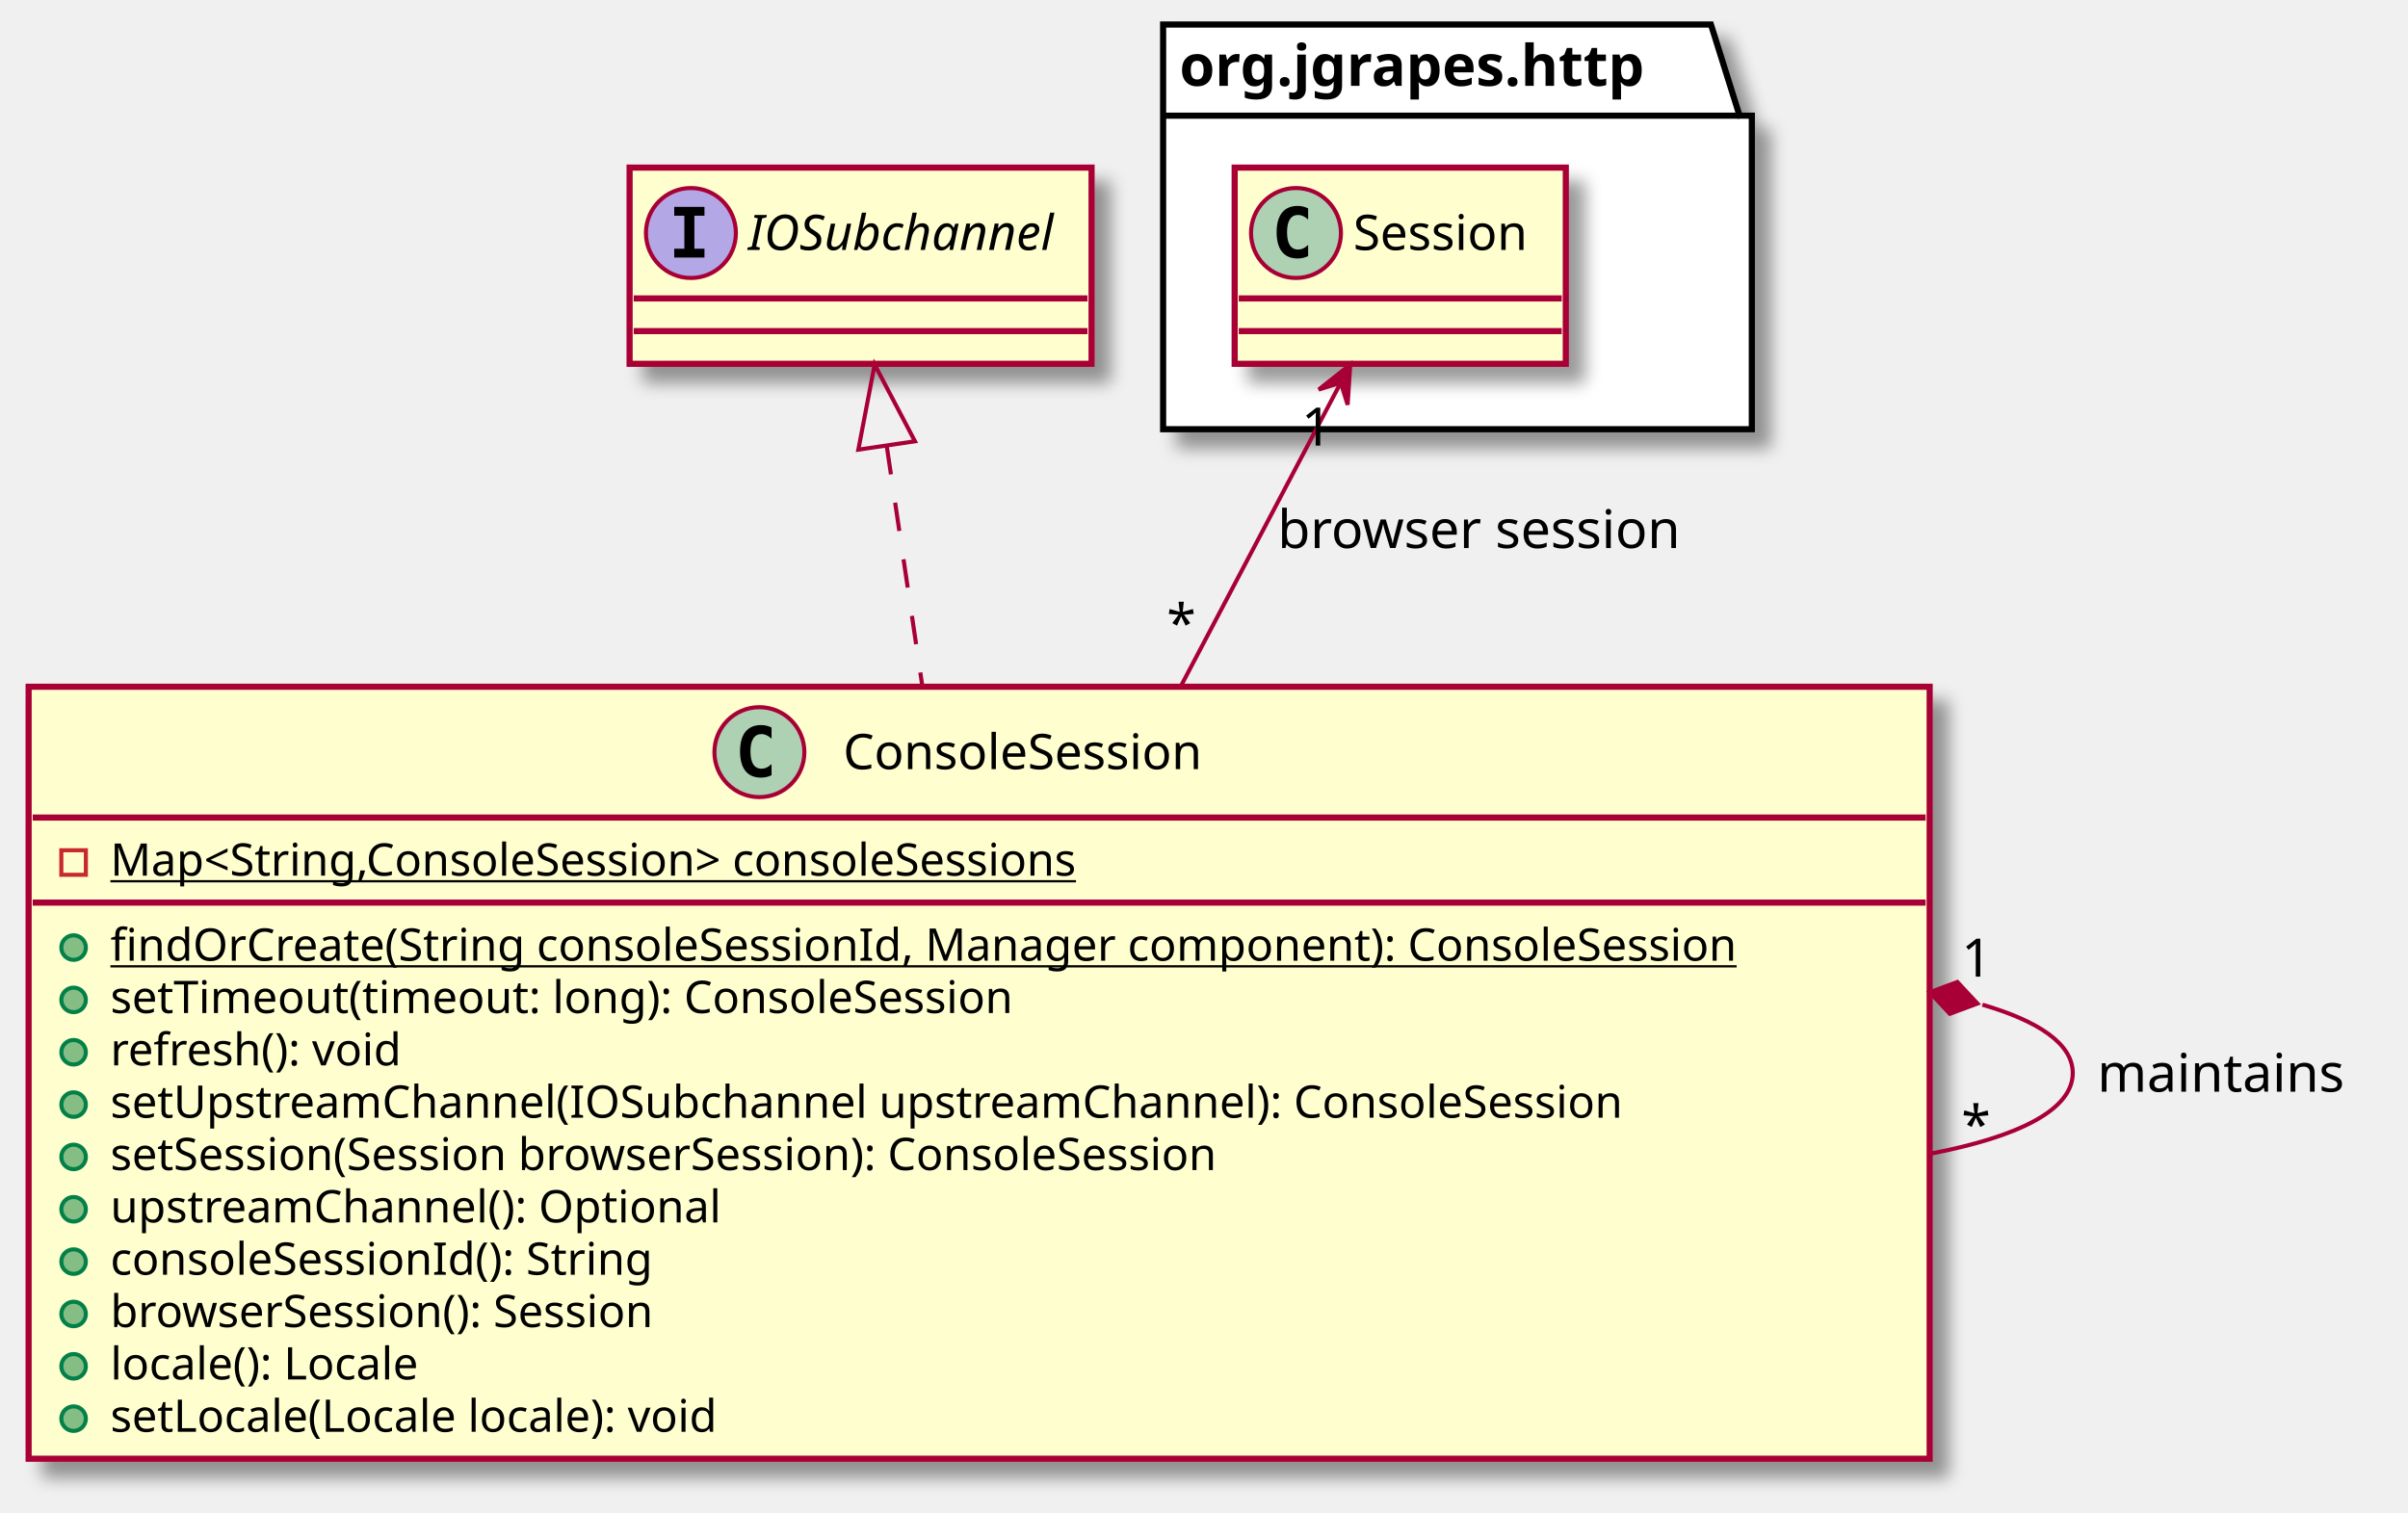
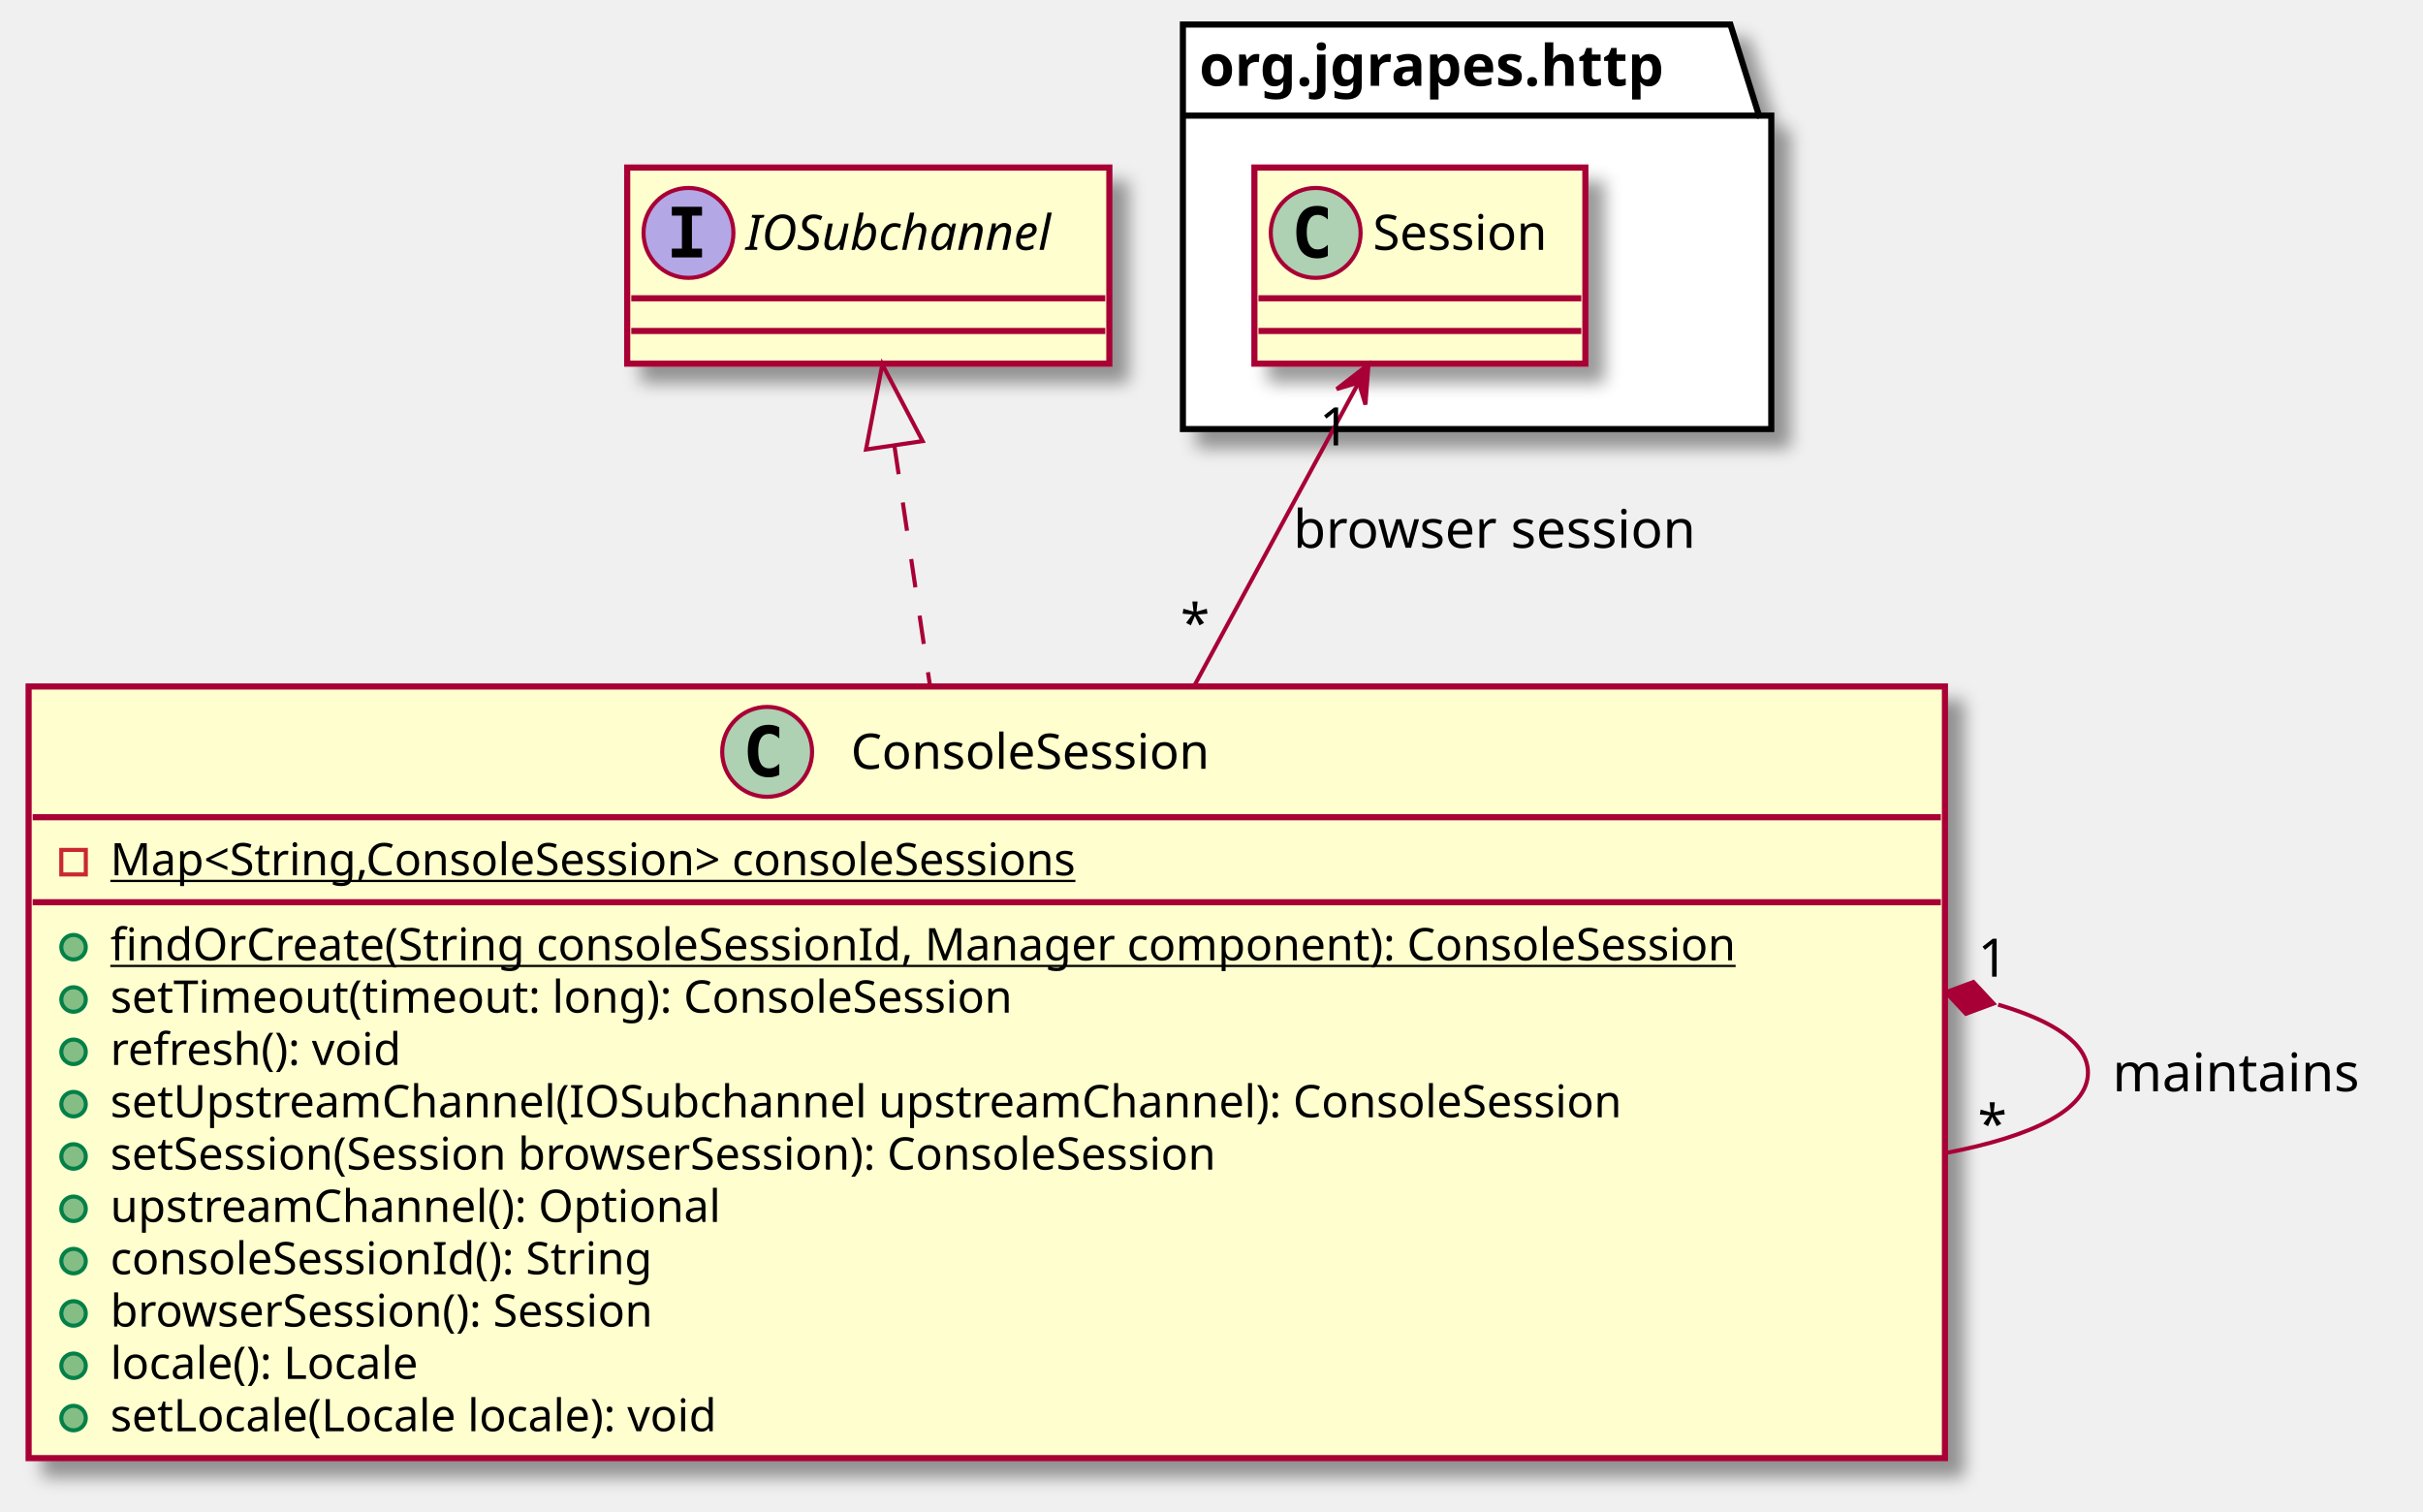
- <svg xmlns="http://www.w3.org/2000/svg" contentScriptType="application/ecmascript" contentStyleType="text/css" height="370px" preserveAspectRatio="none" style="width:589px;height:370px;background:#FFFFFF;" version="1.1" viewBox="0 0 589 370" width="589px" zoomAndPan="magnify">
+ <svg xmlns="http://www.w3.org/2000/svg" contentScriptType="application/ecmascript" contentStyleType="text/css" height="370px" preserveAspectRatio="none" style="width:593px;height:370px;background:#FFFFFF;" version="1.1" viewBox="0 0 593 370" width="593px" zoomAndPan="magnify">
  <defs>
    <filter height="300%" id="fd2v2mty7nnyk" width="300%" x="-1" y="-1">
      <feGaussianBlur result="blurOut" stdDeviation="2.0" />
      <feColorMatrix in="blurOut" result="blurOut2" type="matrix" values="0 0 0 0 0 0 0 0 0 0 0 0 0 0 0 0 0 0 .4 0" />
      <feOffset dx="4.0" dy="4.0" in="blurOut2" result="blurOut3" />
      <feBlend in="SourceGraphic" in2="blurOut3" mode="normal" />
    </filter>
  </defs>
  <g>
-     <polygon fill="#FFFFFF" filter="url(#fd2v2mty7nnyk)" points="284.5,6,418.5,6,425.5,28.297,428.5,28.297,428.5,105,284.5,105,284.5,6" style="stroke:#000000;stroke-width:1.5;" />
-     <line style="stroke:#000000;stroke-width:1.5;" x1="284.5" x2="425.5" y1="28.297" y2="28.297" />
-     <text fill="#000000" font-family="sans-serif" font-size="14" font-weight="bold" lengthAdjust="spacing" textLength="128" x="288.5" y="20.995">org.jgrapes.http</text>
-     <rect codeLine="21" fill="#FEFECE" filter="url(#fd2v2mty7nnyk)" height="48" id="Session" style="stroke:#A80036;stroke-width:1.5;" width="81" x="302" y="41" />
-     <ellipse cx="317" cy="57" fill="#ADD1B2" rx="11" ry="11" style="stroke:#A80036;stroke-width:1.0;" />
-     <path d="M319.969,62.641 Q319.391,62.938 318.75,63.078 Q318.109,63.234 317.406,63.234 Q314.906,63.234 313.578,61.594 Q312.266,59.938 312.266,56.812 Q312.266,53.688 313.578,52.031 Q314.906,50.375 317.406,50.375 Q318.109,50.375 318.75,50.531 Q319.406,50.688 319.969,50.984 L319.969,53.703 Q319.344,53.125 318.75,52.859 Q318.156,52.578 317.531,52.578 Q316.188,52.578 315.5,53.656 Q314.812,54.719 314.812,56.812 Q314.812,58.906 315.5,59.984 Q316.188,61.047 317.531,61.047 Q318.156,61.047 318.75,60.781 Q319.344,60.5 319.969,59.922 L319.969,62.641 Z " fill="#000000" />
-     <text fill="#000000" font-family="sans-serif" font-size="12" lengthAdjust="spacing" textLength="49" x="331" y="61.154">Session</text>
-     <line style="stroke:#A80036;stroke-width:1.5;" x1="303" x2="382" y1="73" y2="73" />
-     <line style="stroke:#A80036;stroke-width:1.5;" x1="303" x2="382" y1="81" y2="81" />
-     <rect codeLine="1" fill="#FEFECE" filter="url(#fd2v2mty7nnyk)" height="188.852" id="ConsoleSession" style="stroke:#A80036;stroke-width:1.5;" width="465" x="7" y="168" />
-     <ellipse cx="185.75" cy="184" fill="#ADD1B2" rx="11" ry="11" style="stroke:#A80036;stroke-width:1.0;" />
-     <path d="M188.719,189.641 Q188.141,189.938 187.5,190.078 Q186.859,190.234 186.156,190.234 Q183.656,190.234 182.328,188.594 Q181.016,186.938 181.016,183.812 Q181.016,180.688 182.328,179.031 Q183.656,177.375 186.156,177.375 Q186.859,177.375 187.5,177.531 Q188.156,177.688 188.719,177.984 L188.719,180.703 Q188.094,180.125 187.5,179.859 Q186.906,179.578 186.281,179.578 Q184.938,179.578 184.25,180.656 Q183.562,181.719 183.562,183.812 Q183.562,185.906 184.25,186.984 Q184.938,188.047 186.281,188.047 Q186.906,188.047 187.5,187.781 Q188.094,187.5 188.719,186.922 L188.719,189.641 Z " fill="#000000" />
-     <text fill="#000000" font-family="sans-serif" font-size="12" lengthAdjust="spacing" textLength="99" x="206.25" y="188.154">ConsoleSession</text>
-     <line style="stroke:#A80036;stroke-width:1.5;" x1="8" x2="471" y1="200" y2="200" />
+     <polygon fill="#FFFFFF" filter="url(#fd2v2mty7nnyk)" points="289.5,6,423.5,6,430.5,28.297,433.5,28.297,433.5,105,289.5,105,289.5,6" style="stroke:#000000;stroke-width:1.5;" />
+     <line style="stroke:#000000;stroke-width:1.5;" x1="289.5" x2="430.5" y1="28.297" y2="28.297" />
+     <text fill="#000000" font-family="sans-serif" font-size="14" font-weight="bold" lengthAdjust="spacing" textLength="128" x="293.5" y="20.995">org.jgrapes.http</text>
+     <rect codeLine="21" fill="#FEFECE" filter="url(#fd2v2mty7nnyk)" height="48" id="Session" style="stroke:#A80036;stroke-width:1.5;" width="81" x="307" y="41" />
+     <ellipse cx="322" cy="57" fill="#ADD1B2" rx="11" ry="11" style="stroke:#A80036;stroke-width:1.0;" />
+     <path d="M324.969,62.641 Q324.391,62.938 323.75,63.078 Q323.109,63.234 322.406,63.234 Q319.906,63.234 318.578,61.594 Q317.266,59.938 317.266,56.812 Q317.266,53.688 318.578,52.031 Q319.906,50.375 322.406,50.375 Q323.109,50.375 323.75,50.531 Q324.406,50.688 324.969,50.984 L324.969,53.703 Q324.344,53.125 323.75,52.859 Q323.156,52.578 322.531,52.578 Q321.188,52.578 320.5,53.656 Q319.812,54.719 319.812,56.812 Q319.812,58.906 320.5,59.984 Q321.188,61.047 322.531,61.047 Q323.156,61.047 323.75,60.781 Q324.344,60.5 324.969,59.922 L324.969,62.641 Z " fill="#000000" />
+     <text fill="#000000" font-family="sans-serif" font-size="12" lengthAdjust="spacing" textLength="49" x="336" y="61.154">Session</text>
+     <line style="stroke:#A80036;stroke-width:1.5;" x1="308" x2="387" y1="73" y2="73" />
+     <line style="stroke:#A80036;stroke-width:1.5;" x1="308" x2="387" y1="81" y2="81" />
+     <rect codeLine="1" fill="#FEFECE" filter="url(#fd2v2mty7nnyk)" height="188.852" id="ConsoleSession" style="stroke:#A80036;stroke-width:1.5;" width="469" x="7" y="168" />
+     <ellipse cx="187.75" cy="184" fill="#ADD1B2" rx="11" ry="11" style="stroke:#A80036;stroke-width:1.0;" />
+     <path d="M190.719,189.641 Q190.141,189.938 189.5,190.078 Q188.859,190.234 188.156,190.234 Q185.656,190.234 184.328,188.594 Q183.016,186.938 183.016,183.812 Q183.016,180.688 184.328,179.031 Q185.656,177.375 188.156,177.375 Q188.859,177.375 189.5,177.531 Q190.156,177.688 190.719,177.984 L190.719,180.703 Q190.094,180.125 189.5,179.859 Q188.906,179.578 188.281,179.578 Q186.938,179.578 186.25,180.656 Q185.562,181.719 185.562,183.812 Q185.562,185.906 186.25,186.984 Q186.938,188.047 188.281,188.047 Q188.906,188.047 189.5,187.781 Q190.094,187.5 190.719,186.922 L190.719,189.641 Z " fill="#000000" />
+     <text fill="#000000" font-family="sans-serif" font-size="12" lengthAdjust="spacing" textLength="99" x="208.25" y="188.154">ConsoleSession</text>
+     <line style="stroke:#A80036;stroke-width:1.5;" x1="8" x2="475" y1="200" y2="200" />
    <rect fill="none" height="6" style="stroke:#C82930;stroke-width:1.0;" width="6" x="15" y="208" />
-     <text fill="#000000" font-family="sans-serif" font-size="11" lengthAdjust="spacing" text-decoration="underline" textLength="271" x="27" y="214.21">Map&lt;String,ConsoleSession&gt; consoleSessions</text>
-     <line style="stroke:#A80036;stroke-width:1.5;" x1="8" x2="471" y1="220.805" y2="220.805" />
+     <text fill="#000000" font-family="sans-serif" font-size="11" lengthAdjust="spacing" text-decoration="underline" textLength="272" x="27" y="214.21">Map&lt;String,ConsoleSession&gt; consoleSessions</text>
+     <line style="stroke:#A80036;stroke-width:1.5;" x1="8" x2="475" y1="220.805" y2="220.805" />
    <ellipse cx="18" cy="231.805" fill="#84BE84" rx="3" ry="3" style="stroke:#038048;stroke-width:1.0;" />
-     <text fill="#000000" font-family="sans-serif" font-size="11" lengthAdjust="spacing" text-decoration="underline" textLength="439" x="27" y="235.015">findOrCreate(String consoleSessionId, Manager component): ConsoleSession</text>
+     <text fill="#000000" font-family="sans-serif" font-size="11" lengthAdjust="spacing" text-decoration="underline" textLength="443" x="27" y="235.015">findOrCreate(String consoleSessionId, Manager component): ConsoleSession</text>
    <ellipse cx="18" cy="244.609" fill="#84BE84" rx="3" ry="3" style="stroke:#038048;stroke-width:1.0;" />
-     <text fill="#000000" font-family="sans-serif" font-size="11" lengthAdjust="spacing" textLength="245" x="27" y="247.82">setTimeout(timeout: long): ConsoleSession</text>
+     <text fill="#000000" font-family="sans-serif" font-size="11" lengthAdjust="spacing" textLength="247" x="27" y="247.82">setTimeout(timeout: long): ConsoleSession</text>
    <ellipse cx="18" cy="257.414" fill="#84BE84" rx="3" ry="3" style="stroke:#038048;stroke-width:1.0;" />
-     <text fill="#000000" font-family="sans-serif" font-size="11" lengthAdjust="spacing" textLength="80" x="27" y="260.625">refresh(): void</text>
+     <text fill="#000000" font-family="sans-serif" font-size="11" lengthAdjust="spacing" textLength="81" x="27" y="260.625">refresh(): void</text>
    <ellipse cx="18" cy="270.219" fill="#84BE84" rx="3" ry="3" style="stroke:#038048;stroke-width:1.0;" />
-     <text fill="#000000" font-family="sans-serif" font-size="11" lengthAdjust="spacing" textLength="409" x="27" y="273.429">setUpstreamChannel(IOSubchannel upstreamChannel): ConsoleSession</text>
+     <text fill="#000000" font-family="sans-serif" font-size="11" lengthAdjust="spacing" textLength="411" x="27" y="273.429">setUpstreamChannel(IOSubchannel upstreamChannel): ConsoleSession</text>
    <ellipse cx="18" cy="283.023" fill="#84BE84" rx="3" ry="3" style="stroke:#038048;stroke-width:1.0;" />
-     <text fill="#000000" font-family="sans-serif" font-size="11" lengthAdjust="spacing" textLength="313" x="27" y="286.234">setSession(Session browserSession): ConsoleSession</text>
+     <text fill="#000000" font-family="sans-serif" font-size="11" lengthAdjust="spacing" textLength="315" x="27" y="286.234">setSession(Session browserSession): ConsoleSession</text>
    <ellipse cx="18" cy="295.828" fill="#84BE84" rx="3" ry="3" style="stroke:#038048;stroke-width:1.0;" />
-     <text fill="#000000" font-family="sans-serif" font-size="11" lengthAdjust="spacing" textLength="163" x="27" y="299.039">upstreamChannel(): Optional</text>
+     <text fill="#000000" font-family="sans-serif" font-size="11" lengthAdjust="spacing" textLength="164" x="27" y="299.039">upstreamChannel(): Optional</text>
    <ellipse cx="18" cy="308.633" fill="#84BE84" rx="3" ry="3" style="stroke:#038048;stroke-width:1.0;" />
-     <text fill="#000000" font-family="sans-serif" font-size="11" lengthAdjust="spacing" textLength="149" x="27" y="311.843">consoleSessionId(): String</text>
+     <text fill="#000000" font-family="sans-serif" font-size="11" lengthAdjust="spacing" textLength="150" x="27" y="311.843">consoleSessionId(): String</text>
    <ellipse cx="18" cy="321.438" fill="#84BE84" rx="3" ry="3" style="stroke:#038048;stroke-width:1.0;" />
-     <text fill="#000000" font-family="sans-serif" font-size="11" lengthAdjust="spacing" textLength="154" x="27" y="324.648">browserSession(): Session</text>
+     <text fill="#000000" font-family="sans-serif" font-size="11" lengthAdjust="spacing" textLength="155" x="27" y="324.648">browserSession(): Session</text>
    <ellipse cx="18" cy="334.242" fill="#84BE84" rx="3" ry="3" style="stroke:#038048;stroke-width:1.0;" />
-     <text fill="#000000" font-family="sans-serif" font-size="11" lengthAdjust="spacing" textLength="84" x="27" y="337.453">locale(): Locale</text>
+     <text fill="#000000" font-family="sans-serif" font-size="11" lengthAdjust="spacing" textLength="85" x="27" y="337.453">locale(): Locale</text>
    <ellipse cx="18" cy="347.047" fill="#84BE84" rx="3" ry="3" style="stroke:#038048;stroke-width:1.0;" />
-     <text fill="#000000" font-family="sans-serif" font-size="11" lengthAdjust="spacing" textLength="164" x="27" y="350.257">setLocale(Locale locale): void</text>
-     <rect codeLine="14" fill="#FEFECE" filter="url(#fd2v2mty7nnyk)" height="48" id="IOSubchannel" style="stroke:#A80036;stroke-width:1.5;" width="113" x="154" y="41" />
-     <ellipse cx="169" cy="57" fill="#B4A7E5" rx="11" ry="11" style="stroke:#A80036;stroke-width:1.0;" />
-     <path d="M164.922,52.766 L164.922,50.609 L172.312,50.609 L172.312,52.766 L169.844,52.766 L169.844,60.844 L172.312,60.844 L172.312,63 L164.922,63 L164.922,60.844 L167.391,60.844 L167.391,52.766 L164.922,52.766 Z " fill="#000000" />
-     <text fill="#000000" font-family="sans-serif" font-size="12" font-style="italic" lengthAdjust="spacing" textLength="81" x="183" y="61.154">IOSubchannel</text>
-     <line style="stroke:#A80036;stroke-width:1.5;" x1="155" x2="266" y1="73" y2="73" />
-     <line style="stroke:#A80036;stroke-width:1.5;" x1="155" x2="266" y1="81" y2="81" />
-     <path codeLine="16" d="M216.9,109.12 C219.48,126.5 222.56,147.28 225.6,167.82 " fill="none" id="IOSubchannel-backto-ConsoleSession" style="stroke:#A80036;stroke-width:1.0;stroke-dasharray:7.0,7.0;" />
-     <polygon fill="none" points="209.95,110,213.94,89.19,223.8,107.95,209.95,110" style="stroke:#A80036;stroke-width:1.0;" />
-     <path codeLine="18" d="M484.9,245.78 C498.75,249.83 507,255.4 507,262.5 C507,271.59 493.48,278.17 472.01,282.26 " fill="none" id="ConsoleSession-backto-ConsoleSession" style="stroke:#A80036;stroke-width:1.0;" />
-     <polygon fill="#A80036" points="472.01,242.74,476.931,248.011,483.689,245.495,478.768,240.224,472.01,242.74" style="stroke:#A80036;stroke-width:1.0;" />
-     <text fill="#000000" font-family="sans-serif" font-size="13" lengthAdjust="spacing" textLength="63" x="513" y="267.067">maintains</text>
-     <text fill="#000000" font-family="sans-serif" font-size="13" lengthAdjust="spacing" textLength="8" x="479.771" y="238.917">1</text>
-     <text fill="#000000" font-family="sans-serif" font-size="13" lengthAdjust="spacing" textLength="7" x="479.754" y="279.734">*</text>
-     <path codeLine="24" d="M327.75,93.99 C317.45,113.55 303.04,140.89 288.86,167.82 " fill="none" id="Session-backto-ConsoleSession" style="stroke:#A80036;stroke-width:1.0;" />
-     <polygon fill="#A80036" points="330.28,89.19,322.551,95.294,327.953,93.615,329.632,99.017,330.28,89.19" style="stroke:#A80036;stroke-width:1.0;" />
-     <text fill="#000000" font-family="sans-serif" font-size="13" lengthAdjust="spacing" textLength="102" x="312.5" y="134.067">browser session</text>
-     <text fill="#000000" font-family="sans-serif" font-size="13" lengthAdjust="spacing" textLength="8" x="318.326" y="108.998">1</text>
-     <text fill="#000000" font-family="sans-serif" font-size="13" lengthAdjust="spacing" textLength="7" x="285.371" y="157.075">*</text>
+     <text fill="#000000" font-family="sans-serif" font-size="11" lengthAdjust="spacing" textLength="166" x="27" y="350.257">setLocale(Locale locale): void</text>
+     <rect codeLine="14" fill="#FEFECE" filter="url(#fd2v2mty7nnyk)" height="48" id="IOSubchannel" style="stroke:#A80036;stroke-width:1.5;" width="118" x="153.5" y="41" />
+     <ellipse cx="168.5" cy="57" fill="#B4A7E5" rx="11" ry="11" style="stroke:#A80036;stroke-width:1.0;" />
+     <path d="M164.422,52.766 L164.422,50.609 L171.812,50.609 L171.812,52.766 L169.344,52.766 L169.344,60.844 L171.812,60.844 L171.812,63 L164.422,63 L164.422,60.844 L166.891,60.844 L166.891,52.766 L164.422,52.766 Z " fill="#000000" />
+     <text fill="#000000" font-family="sans-serif" font-size="12" font-style="italic" lengthAdjust="spacing" textLength="86" x="182.5" y="61.154">IOSubchannel</text>
+     <line style="stroke:#A80036;stroke-width:1.5;" x1="154.5" x2="270.5" y1="73" y2="73" />
+     <line style="stroke:#A80036;stroke-width:1.5;" x1="154.5" x2="270.5" y1="81" y2="81" />
+     <path codeLine="16" d="M218.9,109.12 C221.48,126.5 224.56,147.28 227.6,167.82 " fill="none" id="IOSubchannel-backto-ConsoleSession" style="stroke:#A80036;stroke-width:1.0;stroke-dasharray:7.0,7.0;" />
+     <polygon fill="none" points="211.95,110,215.94,89.19,225.8,107.95,211.95,110" style="stroke:#A80036;stroke-width:1.0;" />
+     <path codeLine="18" d="M489.03,245.87 C502.8,249.91 511,255.45 511,262.5 C511,271.52 497.57,278.08 476.21,282.17 " fill="none" id="ConsoleSession-backto-ConsoleSession" style="stroke:#A80036;stroke-width:1.0;" />
+     <polygon fill="#A80036" points="476.21,242.83,481.126,248.106,487.887,245.598,482.971,240.322,476.21,242.83" style="stroke:#A80036;stroke-width:1.0;" />
+     <text fill="#000000" font-family="sans-serif" font-size="13" lengthAdjust="spacing" textLength="63" x="517" y="267.067">maintains</text>
+     <text fill="#000000" font-family="sans-serif" font-size="13" lengthAdjust="spacing" textLength="8" x="484.043" y="239.01">1</text>
+     <text fill="#000000" font-family="sans-serif" font-size="13" lengthAdjust="spacing" textLength="7" x="484.026" y="279.641">*</text>
+     <path codeLine="24" d="M332.32,93.99 C321.72,113.55 306.89,140.89 292.29,167.82 " fill="none" id="Session-backto-ConsoleSession" style="stroke:#A80036;stroke-width:1.0;" />
+     <polygon fill="#A80036" points="334.92,89.19,327.129,95.215,332.548,93.591,334.171,99.01,334.92,89.19" style="stroke:#A80036;stroke-width:1.0;" />
+     <text fill="#000000" font-family="sans-serif" font-size="13" lengthAdjust="spacing" textLength="102" x="316.5" y="134.067">browser session</text>
+     <text fill="#000000" font-family="sans-serif" font-size="13" lengthAdjust="spacing" textLength="8" x="322.879" y="108.998">1</text>
+     <text fill="#000000" font-family="sans-serif" font-size="13" lengthAdjust="spacing" textLength="7" x="288.911" y="157.075">*</text>
  </g>
</svg>
